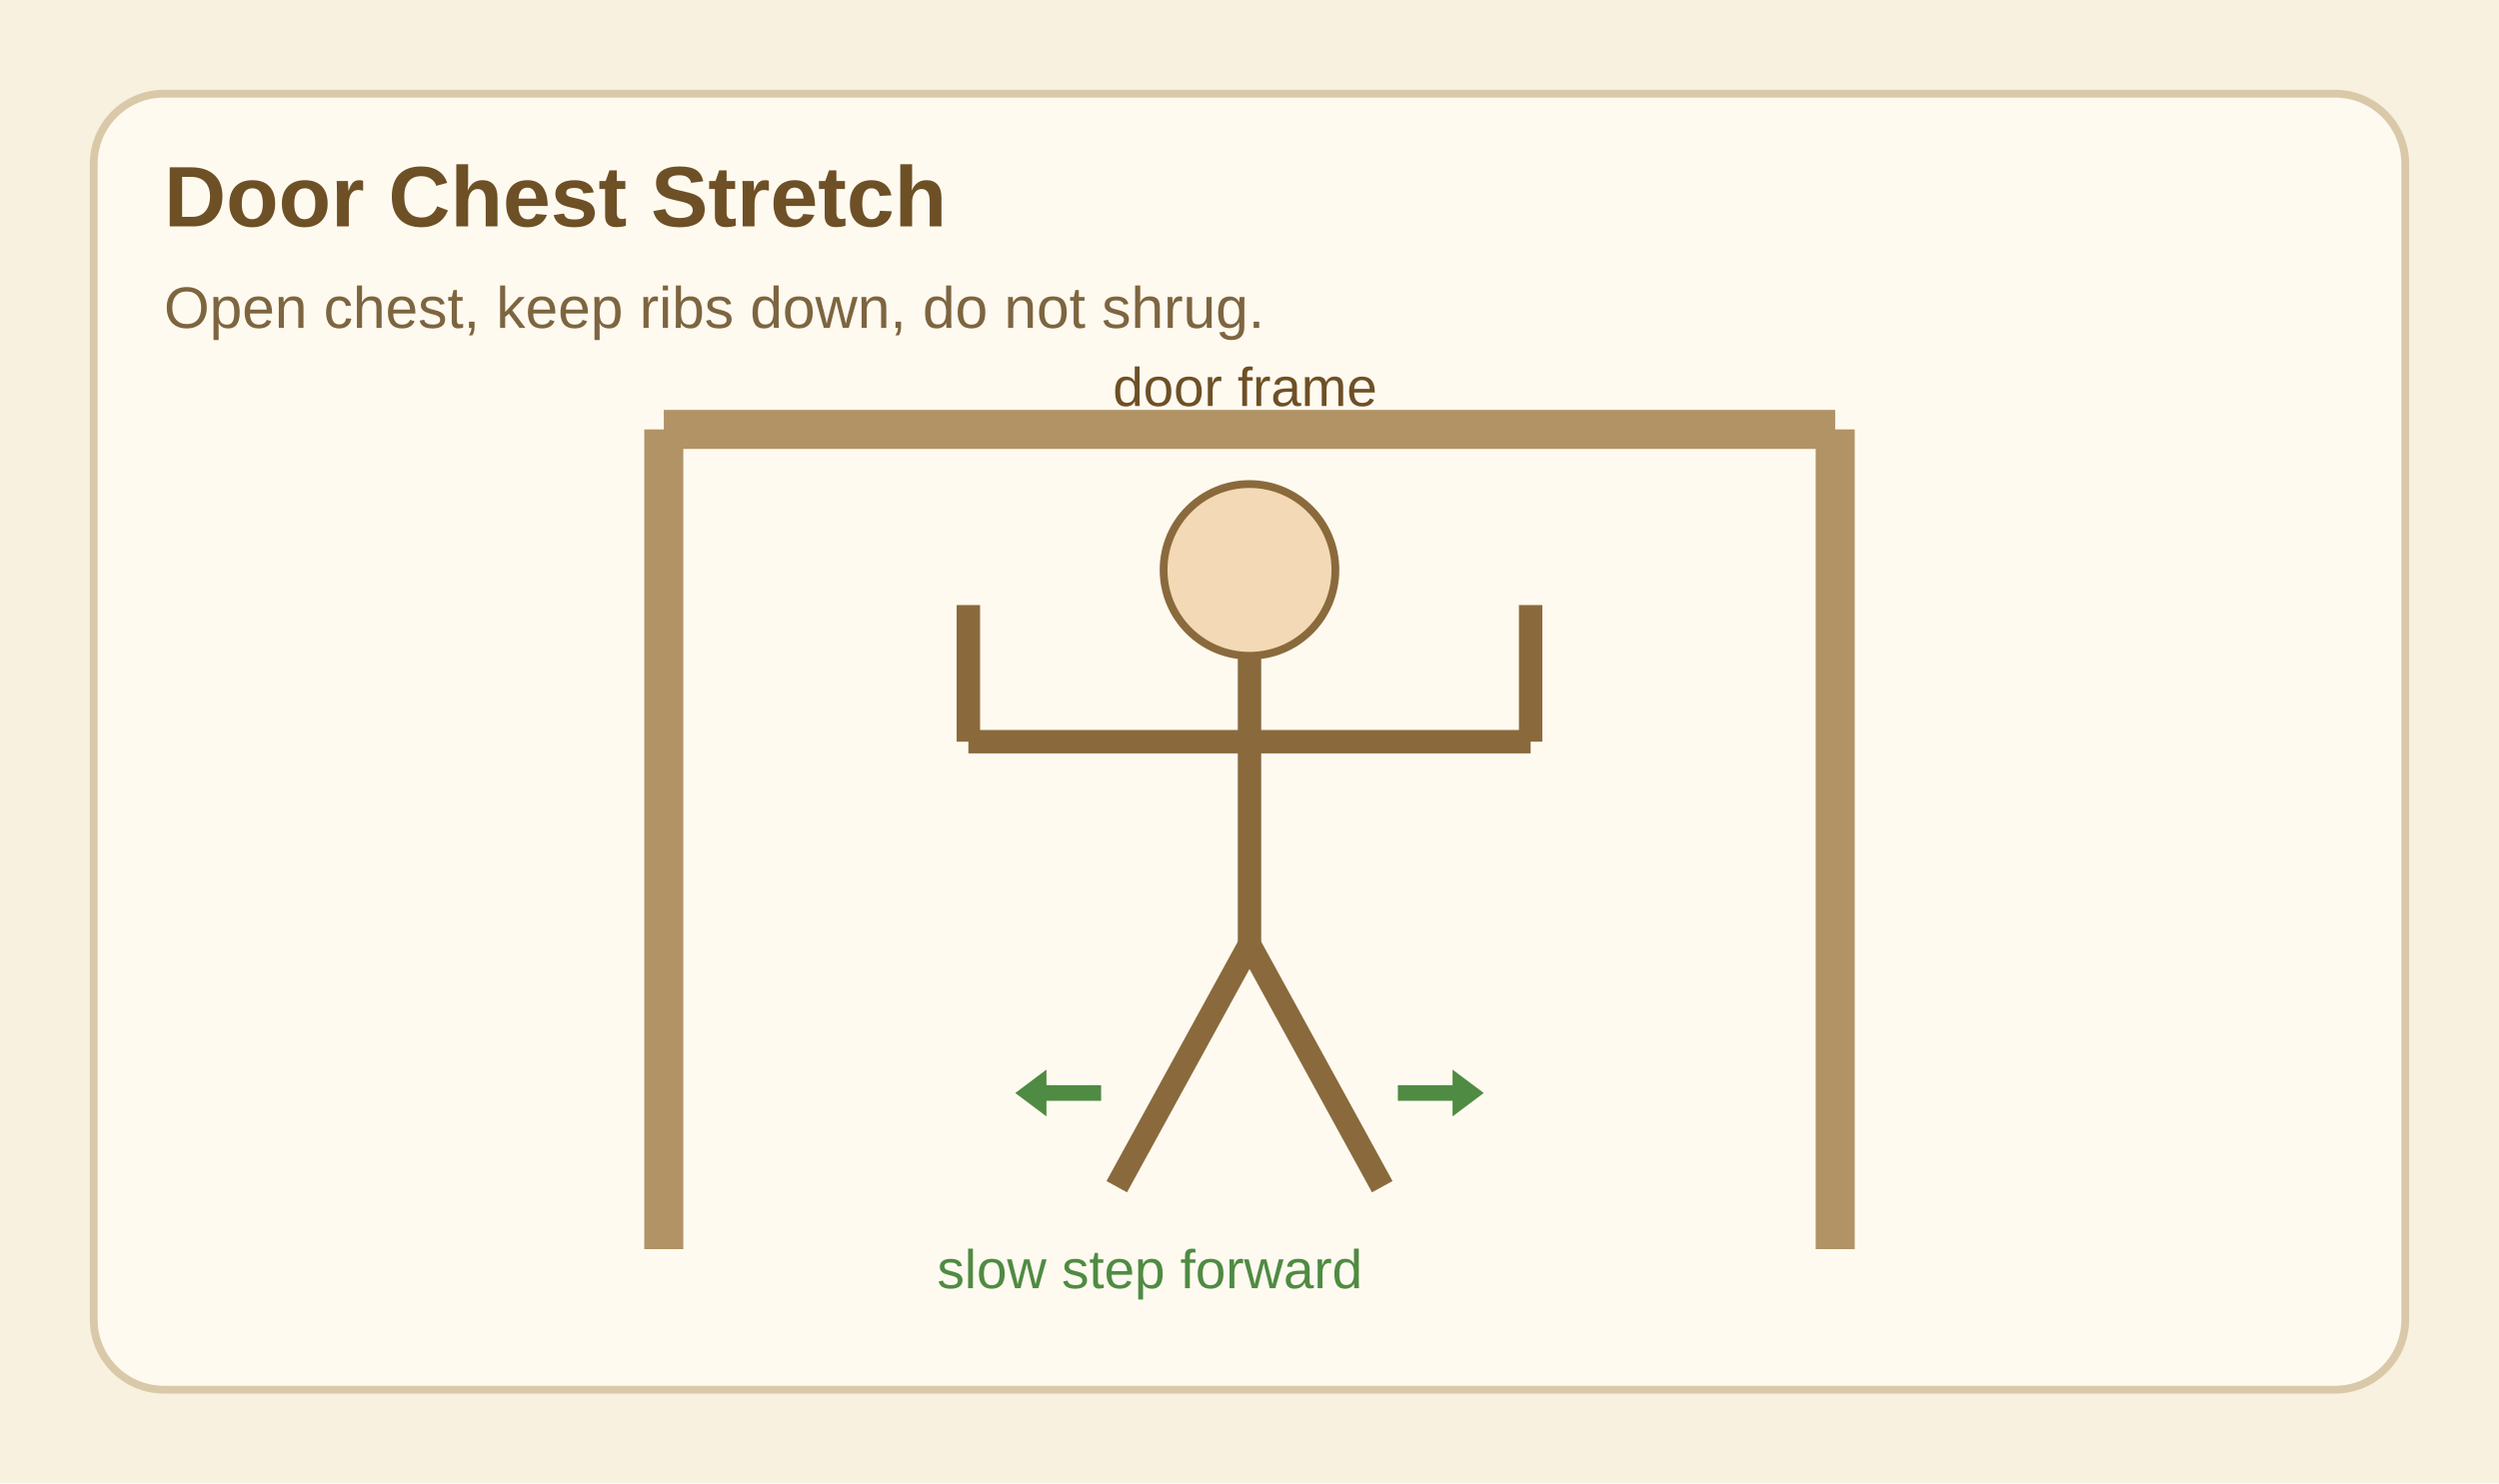
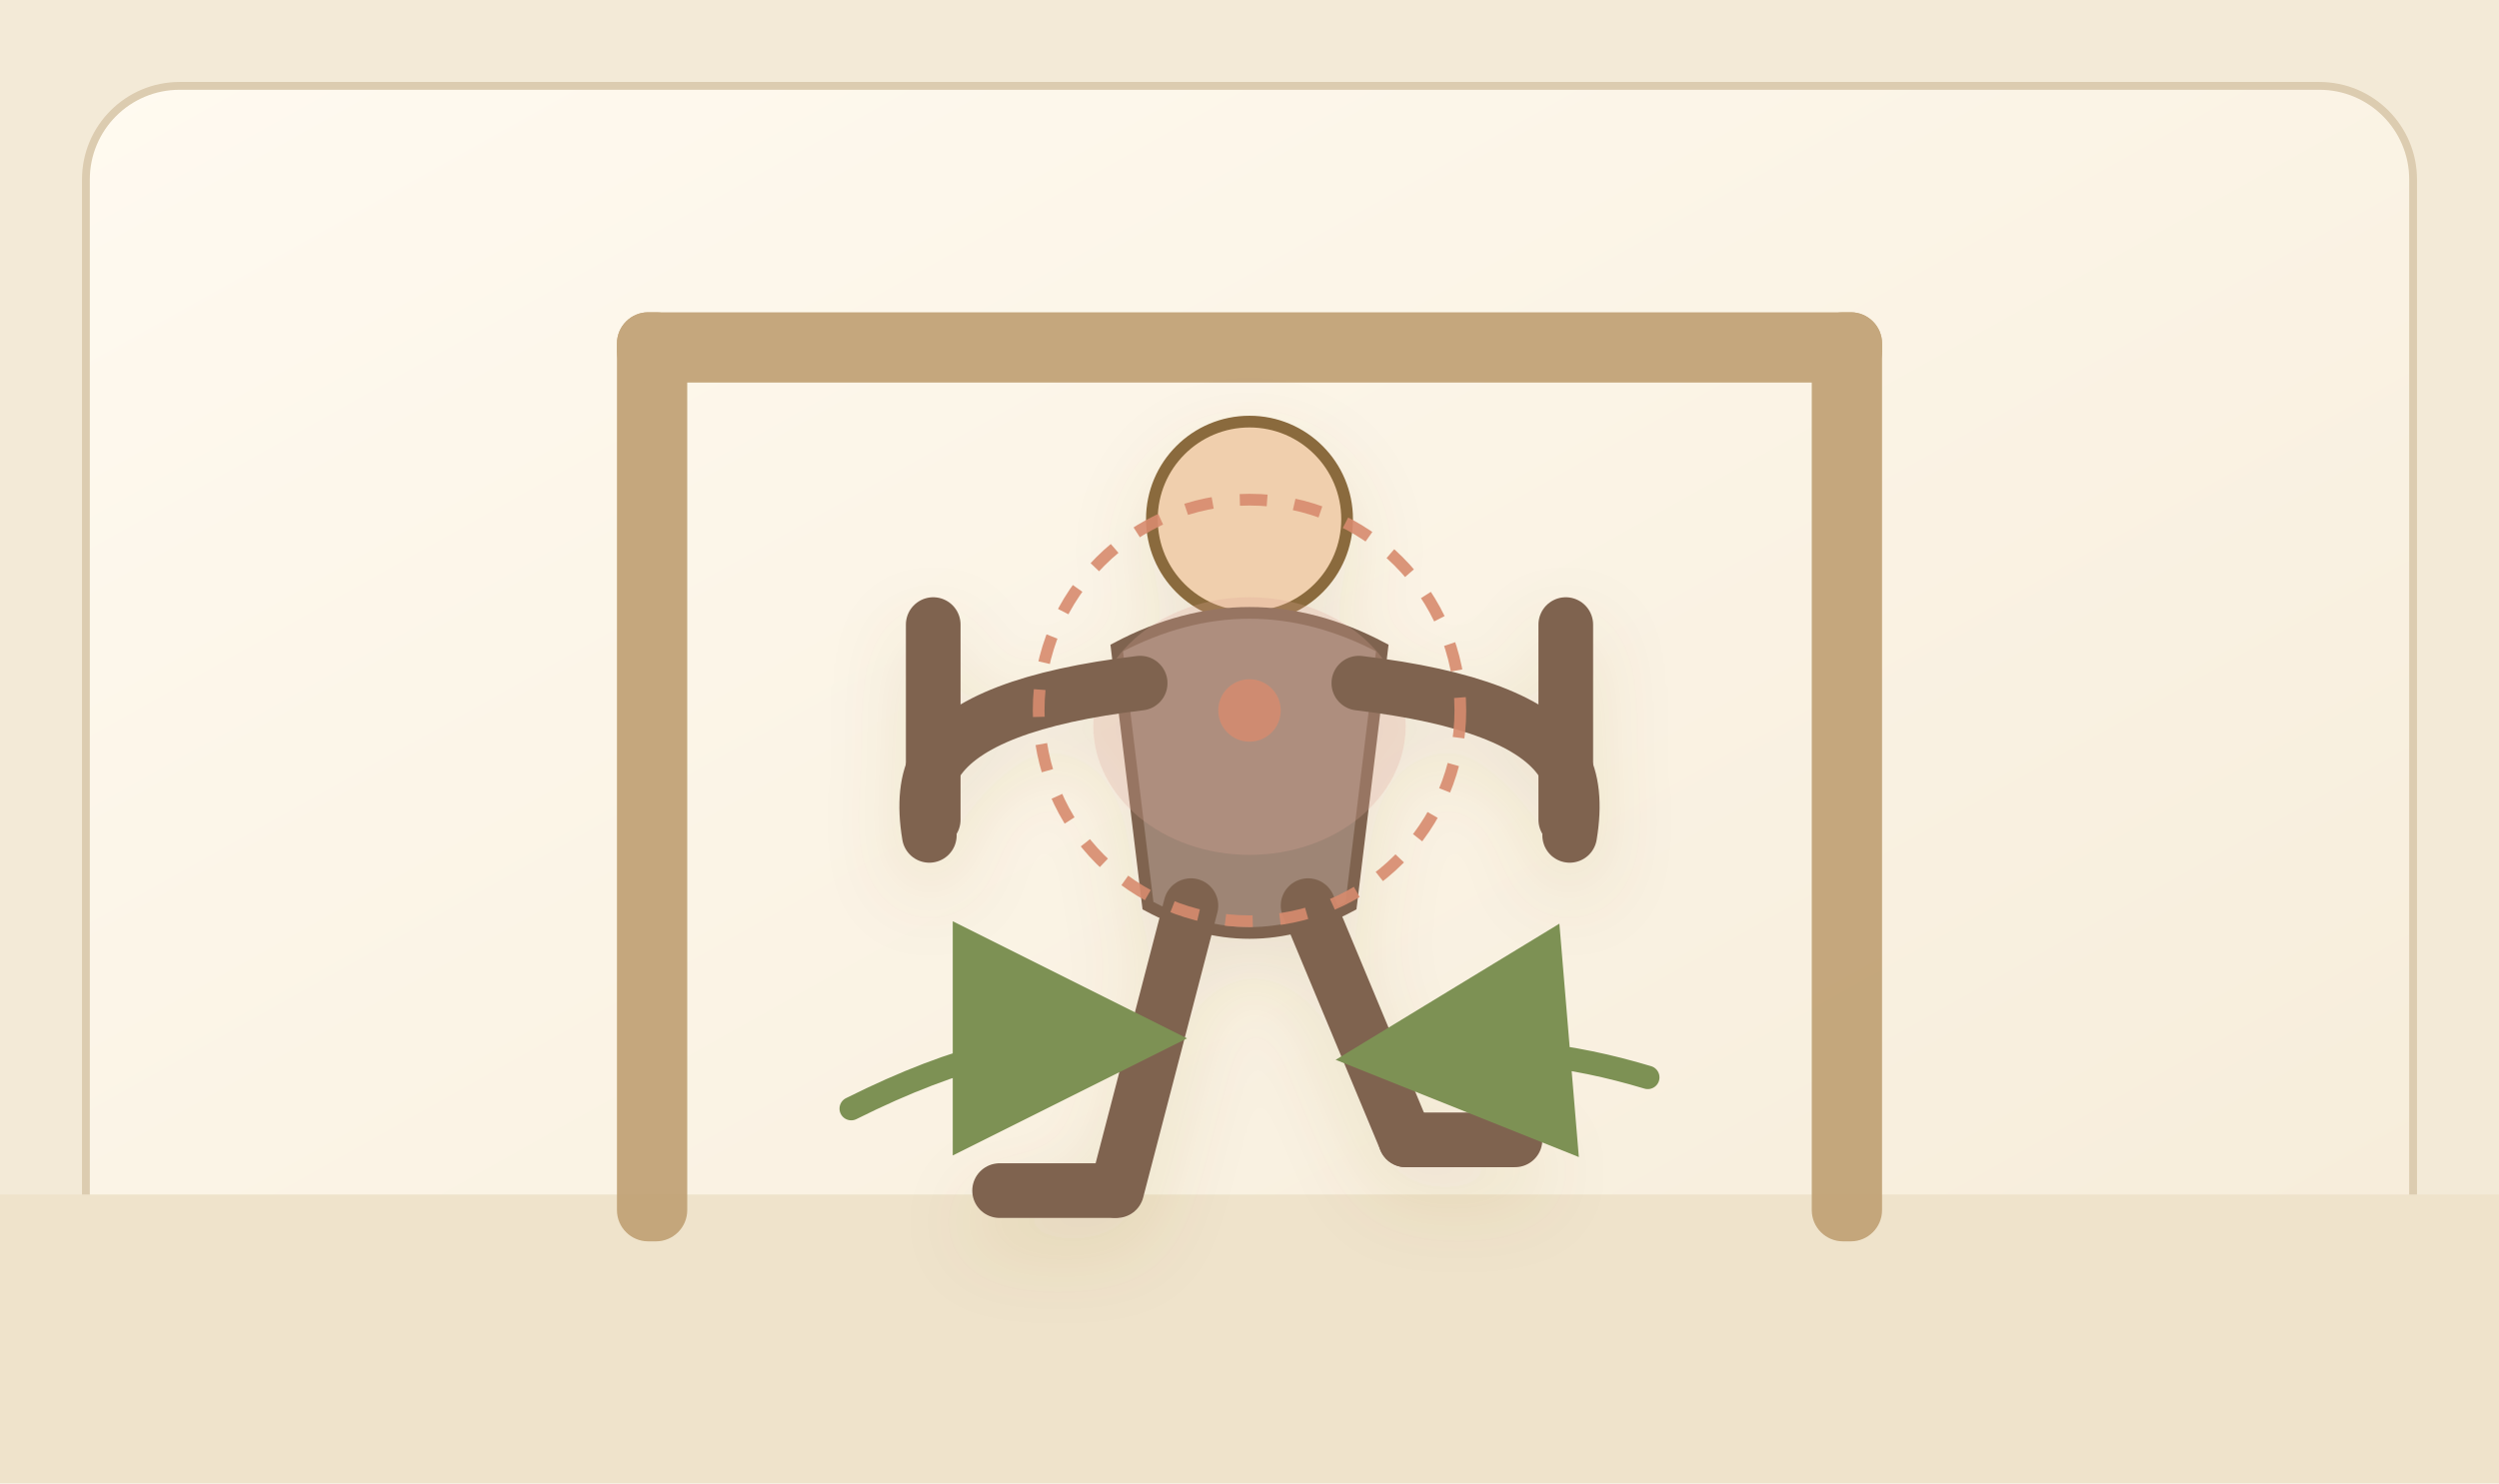
<svg xmlns="http://www.w3.org/2000/svg" width="640" height="380" viewBox="0 0 640 380">
-   <rect width="640" height="380" fill="#f8f1df" />
-   <rect x="24" y="24" width="592" height="332" rx="18" fill="#fffaf0" stroke="#d9c9a9" stroke-width="2" />
-   <text x="42" y="58" font-family="Arial, sans-serif" font-size="22" font-weight="700" fill="#6e5026">Door Chest Stretch</text>
-   <text x="42" y="84" font-family="Arial, sans-serif" font-size="15" fill="#7d6540">Open chest, keep ribs down, do not shrug.</text>
-   <line x1="170" y1="110" x2="170" y2="320" stroke="#b19365" stroke-width="10" />
-   <line x1="470" y1="110" x2="470" y2="320" stroke="#b19365" stroke-width="10" />
-   <line x1="170" y1="110" x2="470" y2="110" stroke="#b19365" stroke-width="10" />
-   <text x="285" y="104" font-family="Arial, sans-serif" font-size="14" fill="#6e5026">door frame</text>
-   <circle cx="320" cy="146" r="22" fill="#f3d9b5" stroke="#8a6a3c" stroke-width="2" />
-   <line x1="320" y1="168" x2="320" y2="242" stroke="#8a6a3c" stroke-width="6" />
-   <line x1="320" y1="190" x2="248" y2="190" stroke="#8a6a3c" stroke-width="6" />
-   <line x1="248" y1="190" x2="248" y2="155" stroke="#8a6a3c" stroke-width="6" />
-   <line x1="320" y1="190" x2="392" y2="190" stroke="#8a6a3c" stroke-width="6" />
-   <line x1="392" y1="190" x2="392" y2="155" stroke="#8a6a3c" stroke-width="6" />
-   <line x1="320" y1="242" x2="286" y2="304" stroke="#8a6a3c" stroke-width="6" />
-   <line x1="320" y1="242" x2="354" y2="304" stroke="#8a6a3c" stroke-width="6" />
-   <line x1="282" y1="280" x2="264" y2="280" stroke="#4f8b42" stroke-width="4" />
-   <polygon points="260,280 268,274 268,286" fill="#4f8b42" />
-   <line x1="358" y1="280" x2="376" y2="280" stroke="#4f8b42" stroke-width="4" />
-   <polygon points="380,280 372,274 372,286" fill="#4f8b42" />
-   <text x="240" y="330" font-family="Arial, sans-serif" font-size="14" fill="#4f8b42">slow step forward</text>
+   <defs>
+     <linearGradient id="bg" x1="0" y1="0" x2="1" y2="1">
+       <stop offset="0%" stop-color="#fffaf0" />
+       <stop offset="100%" stop-color="#f6ecd9" />
+     </linearGradient>
+     <filter id="shadow" x="-20%" y="-20%" width="140%" height="140%">
+       <feDropShadow dx="0" dy="8" stdDeviation="10" flood-color="#8a6a3c" flood-opacity="0.12" />
+     </filter>
+     <marker id="arrow" markerWidth="10" markerHeight="10" refX="7" refY="5" orient="auto">
+       <path d="M0,0 L10,5 L0,10 Z" fill="#7d9154" />
+     </marker>
+   </defs>
+   <rect width="640" height="380" fill="#f3ead7" />
+   <rect x="22" y="22" width="596" height="336" rx="24" fill="url(#bg)" stroke="#dcccb0" stroke-width="2" />
+   <rect x="0" y="306" width="640" height="74" fill="#efe3cb" />
+   <g opacity="0.92">
+     <rect x="158" y="80" width="18" height="238" rx="8" fill="#c0a174" />
+     <rect x="464" y="80" width="18" height="238" rx="8" fill="#c0a174" />
+     <rect x="158" y="80" width="324" height="18" rx="8" fill="#c0a174" />
+   </g>
+   <g filter="url(#shadow)">
+     <circle cx="320" cy="133" r="25" fill="#f0cfad" stroke="#8a6a3c" stroke-width="3" />
+     <path d="M286 166 Q320 148 354 166 L346 232 Q320 246 294 232 Z" fill="#9e8575" stroke="#7f6450" stroke-width="3" />
+     <ellipse cx="320" cy="186" rx="40" ry="33" fill="#dca596" opacity="0.26" />
+     <path d="M292 175 Q250 180 240 195 Q236 202 238 214" fill="none" stroke="#7f6450" stroke-width="14" stroke-linecap="round" />
+     <path d="M348 175 Q390 180 400 195 Q404 202 402 214" fill="none" stroke="#7f6450" stroke-width="14" stroke-linecap="round" />
+     <path d="M239 210 L239 160" fill="none" stroke="#7f6450" stroke-width="14" stroke-linecap="round" />
+     <path d="M401 210 L401 160" fill="none" stroke="#7f6450" stroke-width="14" stroke-linecap="round" />
+     <path d="M305 232 L286 305" fill="none" stroke="#7f6450" stroke-width="14" stroke-linecap="round" />
+     <path d="M335 232 L360 292" fill="none" stroke="#7f6450" stroke-width="14" stroke-linecap="round" />
+     <path d="M285 305 L256 305" fill="none" stroke="#7f6450" stroke-width="14" stroke-linecap="round" />
+     <path d="M360 292 L388 292" fill="none" stroke="#7f6450" stroke-width="14" stroke-linecap="round" />
+   </g>
+   <path d="M218 284 C246 270 266 266 286 266" fill="none" stroke="#7d9154" stroke-width="6" stroke-linecap="round" marker-end="url(#arrow)" />
+   <path d="M422 276 C402 270 384 268 360 270" fill="none" stroke="#7d9154" stroke-width="6" stroke-linecap="round" marker-end="url(#arrow)" />
+   <circle cx="320" cy="182" r="54" fill="none" stroke="#d78b6e" stroke-width="3" stroke-dasharray="7 7" opacity="0.9" />
+   <circle cx="320" cy="182" r="8" fill="#d78b6e" opacity="0.8" />
</svg>
